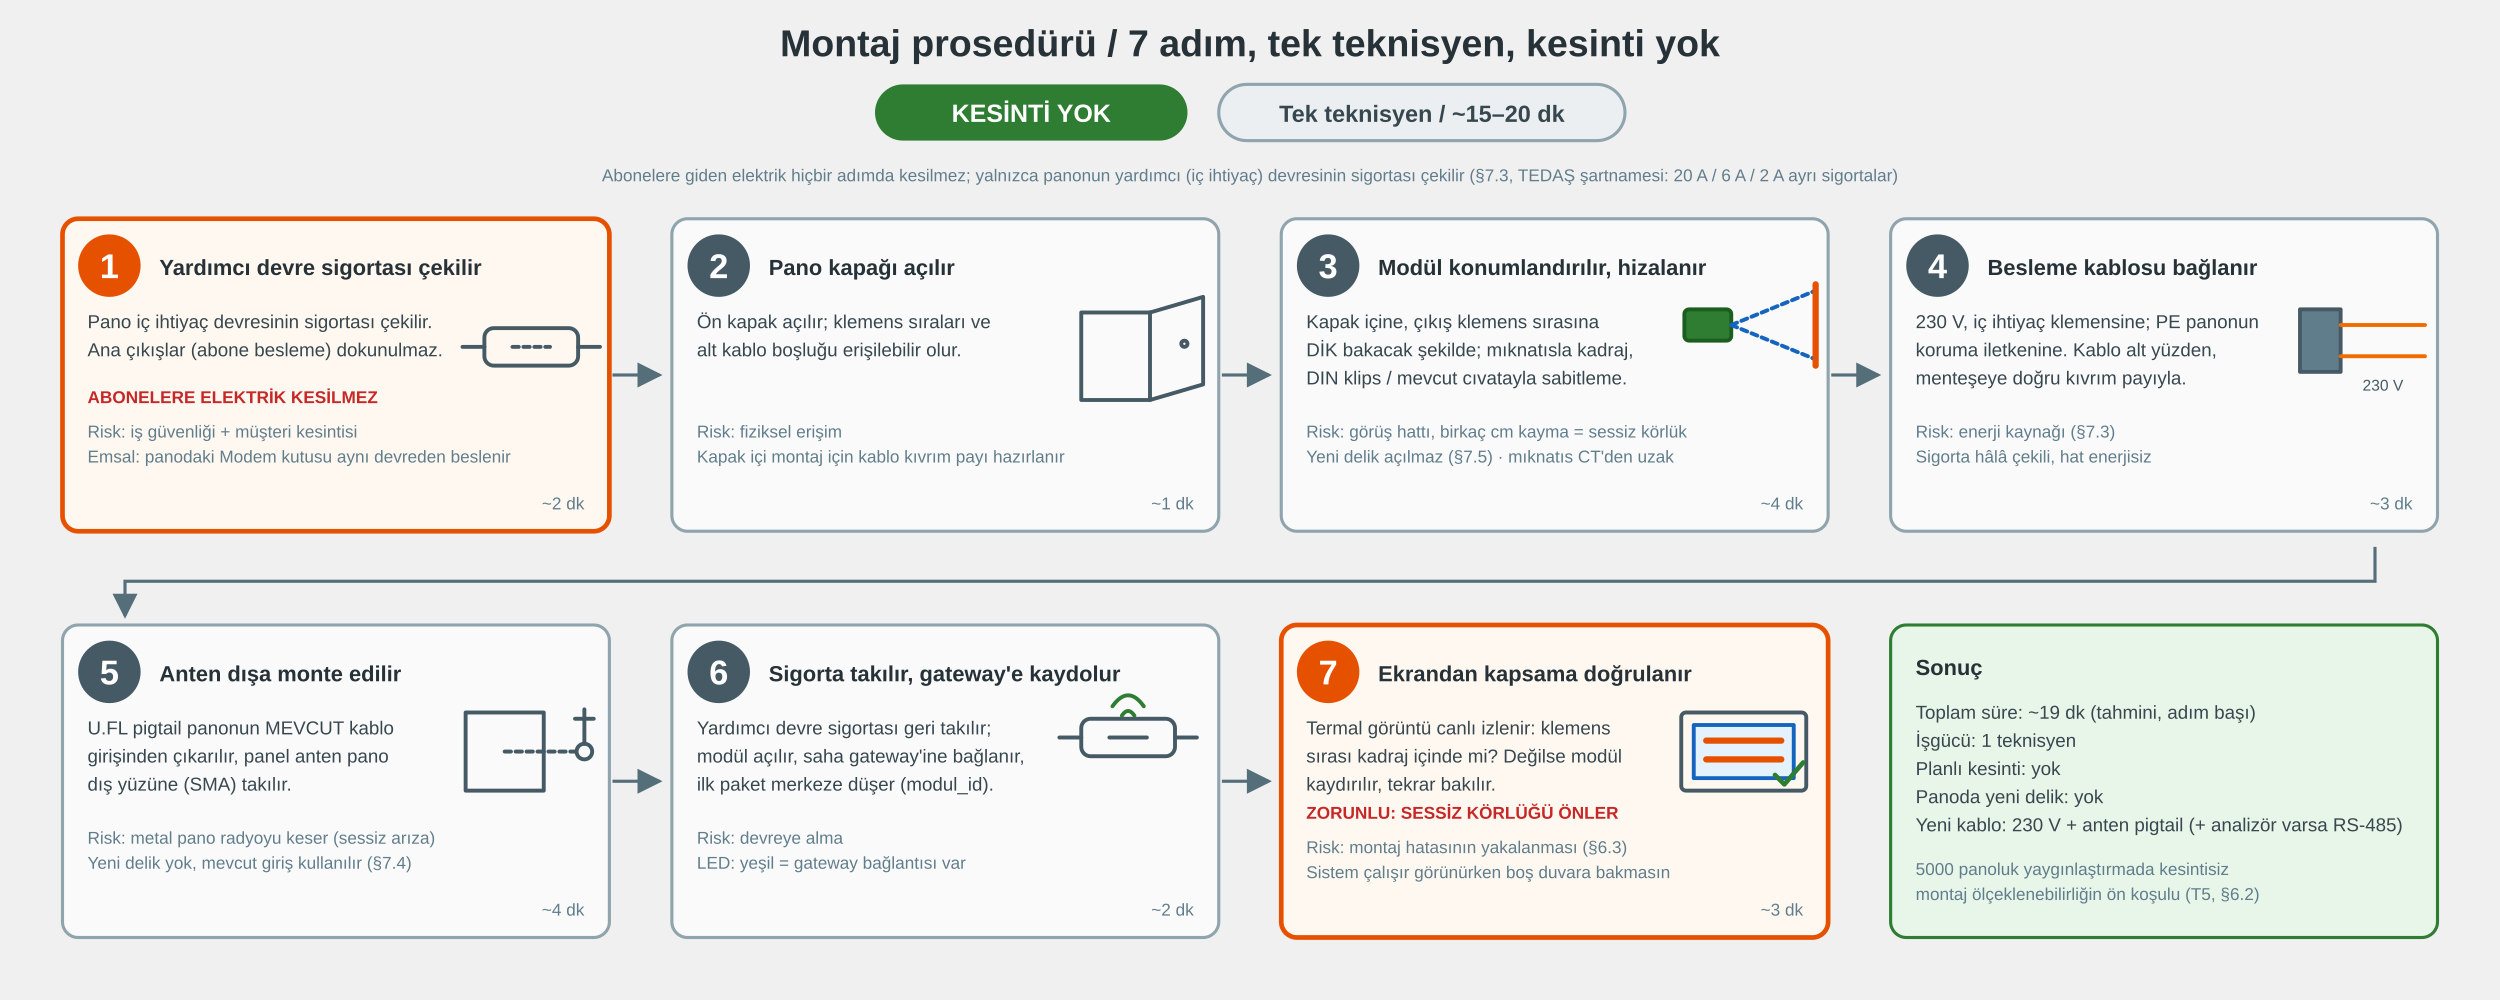
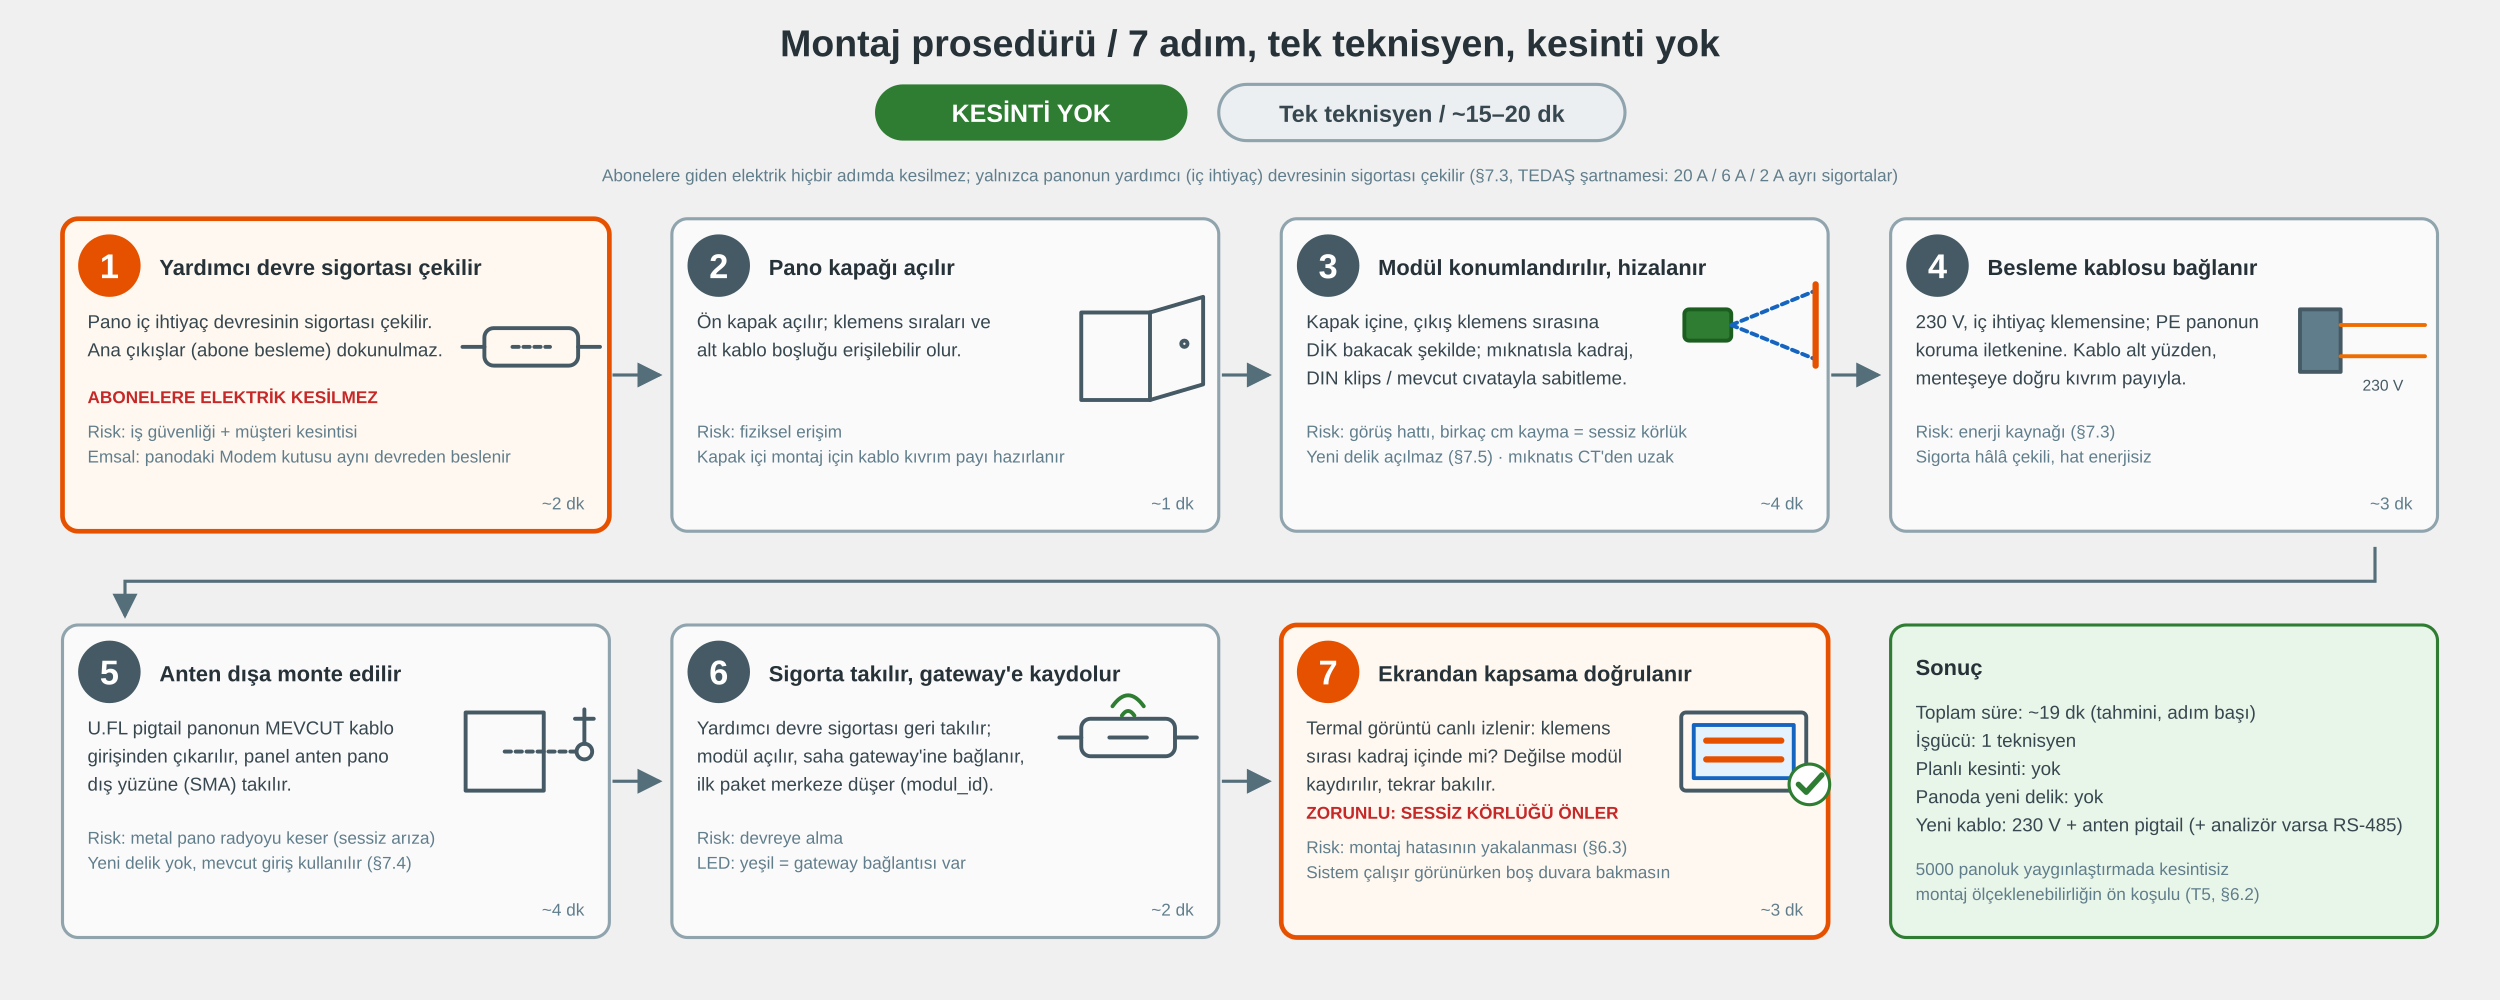
<svg xmlns="http://www.w3.org/2000/svg" viewBox="0 0 1600 640" width="100%" style="max-width:1200px;background:#fff;font-family:Arial,Helvetica,sans-serif;font-size:13px">
  <defs>
    <marker id="arr" markerWidth="10" markerHeight="10" refX="7" refY="4" orient="auto">
      <path d="M0,0 L8,4 L0,8 z" fill="#546e7a" />
    </marker>
  </defs>
  <style>
    .card{fill:#fafafa;stroke:#90a4ae;stroke-width:2}
    .hi{fill:#fff8f0;stroke:#e65100;stroke-width:3}
    .num{font-size:22px;font-weight:700;fill:#fff}
    .t{font-size:14px;font-weight:700;fill:#263238}
    .s{font-size:12px;fill:#37474f}
    .r{font-size:11px;fill:#607d8b}
    .w{font-size:11px;fill:#c62828;font-weight:700}
    .ico{fill:none;stroke:#455a64;stroke-width:2.5;stroke-linecap:round;stroke-linejoin:round}
  </style>
  <text x="800" y="36" text-anchor="middle" font-size="24" font-weight="700" fill="#263238">Montaj prosedürü / 7 adım, tek teknisyen, kesinti yok</text>
  <g transform="translate(560,54)">
    <rect x="0" y="0" width="200" height="36" rx="18" fill="#2e7d32" />
    <text x="100" y="24" text-anchor="middle" font-size="16" font-weight="700" fill="#fff">KESİNTİ YOK</text>
  </g>
  <g transform="translate(780,54)">
    <rect x="0" y="0" width="260" height="36" rx="18" fill="#eceff1" stroke="#90a4ae" stroke-width="2" />
    <text x="130" y="24" text-anchor="middle" font-size="15" font-weight="700" fill="#37474f">Tek teknisyen / ~15–20 dk</text>
  </g>
  <text x="800" y="116" text-anchor="middle" class="r">Abonelere giden elektrik hiçbir adımda kesilmez; yalnızca panonun yardımcı (iç ihtiyaç) devresinin sigortası çekilir (§7.3, TEDAŞ şartnamesi: 20 A / 6 A / 2 A ayrı sigortalar)</text>
  <g transform="translate(40,140)">
    <g>
      <rect x="0" y="0" width="350" height="200" rx="10" class="hi" />
      <circle cx="30" cy="30" r="20" fill="#e65100" />
      <text x="30" y="38" text-anchor="middle" class="num">1</text>
      <text x="62" y="36" class="t">Yardımcı devre sigortası çekilir</text>
      <g transform="translate(270,70)" class="ico">
        <rect x="0" y="0" width="60" height="24" rx="6" />
        <line x1="-14" y1="12" x2="0" y2="12" />
        <line x1="60" y1="12" x2="74" y2="12" />
        <line x1="18" y1="12" x2="42" y2="12" stroke-dasharray="4 3" />
      </g>
      <text x="16" y="70" class="s">Pano iç ihtiyaç devresinin sigortası çekilir.</text>
      <text x="16" y="88" class="s">Ana çıkışlar (abone besleme) dokunulmaz.</text>
      <text x="16" y="118" class="w">ABONELERE ELEKTRİK KESİLMEZ</text>
      <text x="16" y="140" class="r">Risk: iş güvenliği + müşteri kesintisi</text>
      <text x="16" y="156" class="r">Emsal: panodaki Modem kutusu aynı devreden beslenir</text>
      <text x="334" y="186" text-anchor="end" class="r">~2 dk</text>
    </g>
    <line x1="352" y1="100" x2="382" y2="100" stroke="#546e7a" stroke-width="2" marker-end="url(#arr)" />
    <g transform="translate(390,0)">
      <rect x="0" y="0" width="350" height="200" rx="10" class="card" />
      <circle cx="30" cy="30" r="20" fill="#455a64" />
      <text x="30" y="38" text-anchor="middle" class="num">2</text>
      <text x="62" y="36" class="t">Pano kapağı açılır</text>
      <g transform="translate(262,60)" class="ico">
        <rect x="0" y="0" width="44" height="56" />
        <path d="M44 0 L78 -10 L78 46 L44 56" />
        <circle cx="66" cy="20" r="2" />
      </g>
      <text x="16" y="70" class="s">Ön kapak açılır; klemens sıraları ve</text>
      <text x="16" y="88" class="s">alt kablo boşluğu erişilebilir olur.</text>
      <text x="16" y="140" class="r">Risk: fiziksel erişim</text>
      <text x="16" y="156" class="r">Kapak içi montaj için kablo kıvrım payı hazırlanır</text>
      <text x="334" y="186" text-anchor="end" class="r">~1 dk</text>
    </g>
    <line x1="742" y1="100" x2="772" y2="100" stroke="#546e7a" stroke-width="2" marker-end="url(#arr)" />
    <g transform="translate(780,0)">
      <rect x="0" y="0" width="350" height="200" rx="10" class="card" />
      <circle cx="30" cy="30" r="20" fill="#455a64" />
      <text x="30" y="38" text-anchor="middle" class="num">3</text>
      <text x="62" y="36" class="t">Modül konumlandırılır, hizalanır</text>
      <g transform="translate(258,58)" class="ico">
        <rect x="0" y="0" width="30" height="20" rx="3" fill="#2e7d32" stroke="#1b5e20" />
        <path d="M30 10 L84 -12 M30 10 L84 32" stroke="#1565c0" stroke-dasharray="4 3" />
        <line x1="84" y1="-16" x2="84" y2="36" stroke="#e65100" stroke-width="4" />
      </g>
      <text x="16" y="70" class="s">Kapak içine, çıkış klemens sırasına</text>
      <text x="16" y="88" class="s">DİK bakacak şekilde; mıknatısla kadraj,</text>
      <text x="16" y="106" class="s">DIN klips / mevcut cıvatayla sabitleme.</text>
      <text x="16" y="140" class="r">Risk: görüş hattı, birkaç cm kayma = sessiz körlük</text>
      <text x="16" y="156" class="r">Yeni delik açılmaz (§7.5) · mıknatıs CT'den uzak</text>
      <text x="334" y="186" text-anchor="end" class="r">~4 dk</text>
    </g>
    <line x1="1132" y1="100" x2="1162" y2="100" stroke="#546e7a" stroke-width="2" marker-end="url(#arr)" />
    <g transform="translate(1170,0)">
      <rect x="0" y="0" width="350" height="200" rx="10" class="card" />
      <circle cx="30" cy="30" r="20" fill="#455a64" />
      <text x="30" y="38" text-anchor="middle" class="num">4</text>
      <text x="62" y="36" class="t">Besleme kablosu bağlanır</text>
      <g transform="translate(262,58)" class="ico">
        <rect x="0" y="0" width="26" height="40" fill="#607d8b" stroke="#455a64" />
        <line x1="26" y1="10" x2="80" y2="10" stroke="#ef6c00" />
        <line x1="26" y1="30" x2="80" y2="30" stroke="#ef6c00" />
        <text x="40" y="52" font-size="10" fill="#455a64" stroke="none">230 V</text>
      </g>
      <text x="16" y="70" class="s">230 V, iç ihtiyaç klemensine; PE panonun</text>
      <text x="16" y="88" class="s">koruma iletkenine. Kablo alt yüzden,</text>
      <text x="16" y="106" class="s">menteşeye doğru kıvrım payıyla.</text>
      <text x="16" y="140" class="r">Risk: enerji kaynağı (§7.3)</text>
      <text x="16" y="156" class="r">Sigorta hâlâ çekili, hat enerjisiz</text>
      <text x="334" y="186" text-anchor="end" class="r">~3 dk</text>
    </g>
  </g>
  <path d="M1520 350 L1520 372 L80 372 L80 394" fill="none" stroke="#546e7a" stroke-width="2" marker-end="url(#arr)" />
  <g transform="translate(40,400)">
    <g>
      <rect x="0" y="0" width="350" height="200" rx="10" class="card" />
      <circle cx="30" cy="30" r="20" fill="#455a64" />
      <text x="30" y="38" text-anchor="middle" class="num">5</text>
      <text x="62" y="36" class="t">Anten dışa monte edilir</text>
      <g transform="translate(258,56)" class="ico">
        <rect x="0" y="0" width="50" height="50" />
        <path d="M25 25 L70 25" stroke-dasharray="4 3" />
        <circle cx="76" cy="25" r="5" />
        <path d="M76 20 L76 -2 M70 4 L82 4" />
      </g>
      <text x="16" y="70" class="s">U.FL pigtail panonun MEVCUT kablo</text>
      <text x="16" y="88" class="s">girişinden çıkarılır, panel anten pano</text>
      <text x="16" y="106" class="s">dış yüzüne (SMA) takılır.</text>
      <text x="16" y="140" class="r">Risk: metal pano radyoyu keser (sessiz arıza)</text>
      <text x="16" y="156" class="r">Yeni delik yok, mevcut giriş kullanılır (§7.4)</text>
      <text x="334" y="186" text-anchor="end" class="r">~4 dk</text>
    </g>
    <line x1="352" y1="100" x2="382" y2="100" stroke="#546e7a" stroke-width="2" marker-end="url(#arr)" />
    <g transform="translate(390,0)">
      <rect x="0" y="0" width="350" height="200" rx="10" class="card" />
      <circle cx="30" cy="30" r="20" fill="#455a64" />
      <text x="30" y="38" text-anchor="middle" class="num">6</text>
      <text x="62" y="36" class="t">Sigorta takılır, gateway'e kaydolur</text>
      <g transform="translate(262,60)" class="ico">
        <rect x="0" y="0" width="60" height="24" rx="6" />
        <line x1="-14" y1="12" x2="0" y2="12" />
        <line x1="60" y1="12" x2="74" y2="12" />
        <line x1="18" y1="12" x2="42" y2="12" />
        <path d="M20 -8 q10 -14 20 0 M26 -2 q4 -6 8 0" stroke="#2e7d32" />
      </g>
      <text x="16" y="70" class="s">Yardımcı devre sigortası geri takılır;</text>
      <text x="16" y="88" class="s">modül açılır, saha gateway'ine bağlanır,</text>
      <text x="16" y="106" class="s">ilk paket merkeze düşer (modul_id).</text>
      <text x="16" y="140" class="r">Risk: devreye alma</text>
      <text x="16" y="156" class="r">LED: yeşil = gateway bağlantısı var</text>
      <text x="334" y="186" text-anchor="end" class="r">~2 dk</text>
    </g>
    <line x1="742" y1="100" x2="772" y2="100" stroke="#546e7a" stroke-width="2" marker-end="url(#arr)" />
    <g transform="translate(780,0)">
      <rect x="0" y="0" width="350" height="200" rx="10" class="hi" />
      <circle cx="30" cy="30" r="20" fill="#e65100" />
      <text x="30" y="38" text-anchor="middle" class="num">7</text>
      <text x="62" y="36" class="t">Ekrandan kapsama doğrulanır</text>
      <g transform="translate(256,56)" class="ico">
        <rect x="0" y="0" width="80" height="50" rx="3" />
        <rect x="8" y="8" width="64" height="34" fill="#e3f2fd" stroke="#1565c0" />
        <line x1="16" y1="18" x2="64" y2="18" stroke="#e65100" stroke-width="4" />
        <line x1="16" y1="30" x2="64" y2="30" stroke="#e65100" stroke-width="4" />
-         <path d="M60 40 l6 6 l12 -14" stroke="#2e7d32" stroke-width="3" />
+         <circle cx="82" cy="46" r="13" fill="#fff" stroke="#2e7d32" stroke-width="2" />
+         <path d="M75 46 l5 5 l10 -11" fill="none" stroke="#2e7d32" stroke-width="3.5" stroke-linecap="round" stroke-linejoin="round" />
      </g>
      <text x="16" y="70" class="s">Termal görüntü canlı izlenir: klemens</text>
      <text x="16" y="88" class="s">sırası kadraj içinde mi? Değilse modül</text>
      <text x="16" y="106" class="s">kaydırılır, tekrar bakılır.</text>
      <text x="16" y="124" class="w">ZORUNLU: SESSİZ KÖRLÜĞÜ ÖNLER</text>
      <text x="16" y="146" class="r">Risk: montaj hatasının yakalanması (§6.3)</text>
      <text x="16" y="162" class="r">Sistem çalışır görünürken boş duvara bakmasın</text>
      <text x="334" y="186" text-anchor="end" class="r">~3 dk</text>
    </g>
    <g transform="translate(1170,0)">
      <rect x="0" y="0" width="350" height="200" rx="10" fill="#e8f5e9" stroke="#2e7d32" stroke-width="2" />
      <text x="16" y="32" class="t" fill="#1b5e20">Sonuç</text>
      <text x="16" y="60" class="s">Toplam süre: ~19 dk (tahmini, adım başı)</text>
      <text x="16" y="78" class="s">İşgücü: 1 teknisyen</text>
      <text x="16" y="96" class="s">Planlı kesinti: yok</text>
      <text x="16" y="114" class="s">Panoda yeni delik: yok</text>
      <text x="16" y="132" class="s">Yeni kablo: 230 V + anten pigtail (+ analizör varsa RS-485)</text>
      <text x="16" y="160" class="r">5000 panoluk yaygınlaştırmada kesintisiz</text>
      <text x="16" y="176" class="r">montaj ölçeklenebilirliğin ön koşulu (T5, §6.2)</text>
    </g>
  </g>
</svg>
